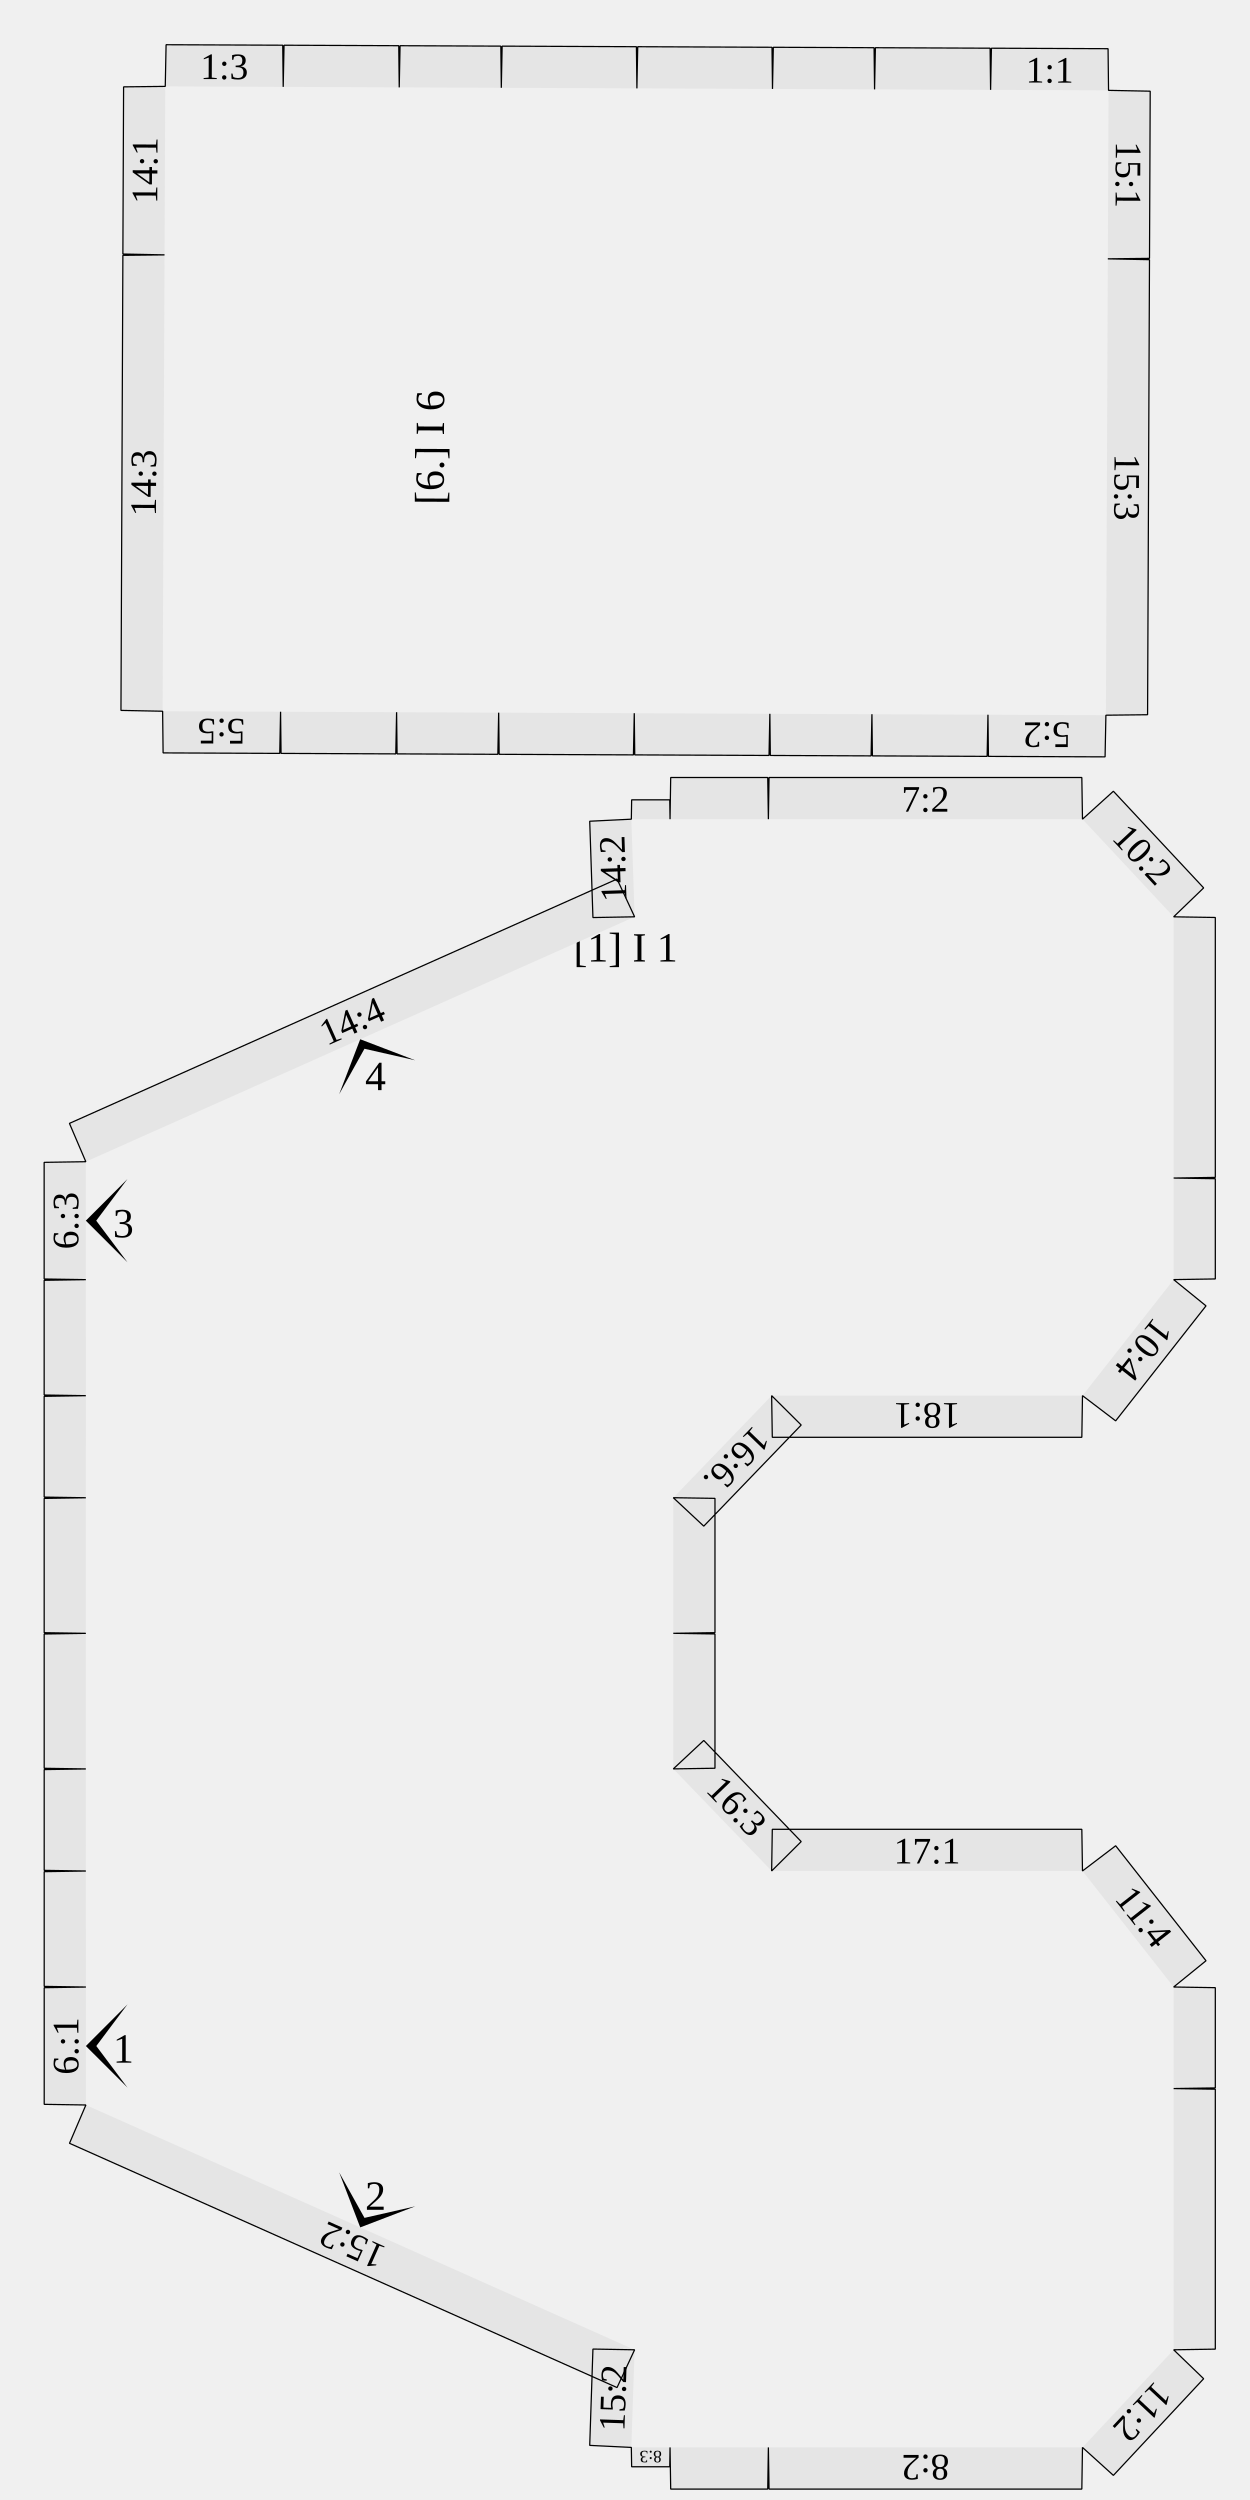
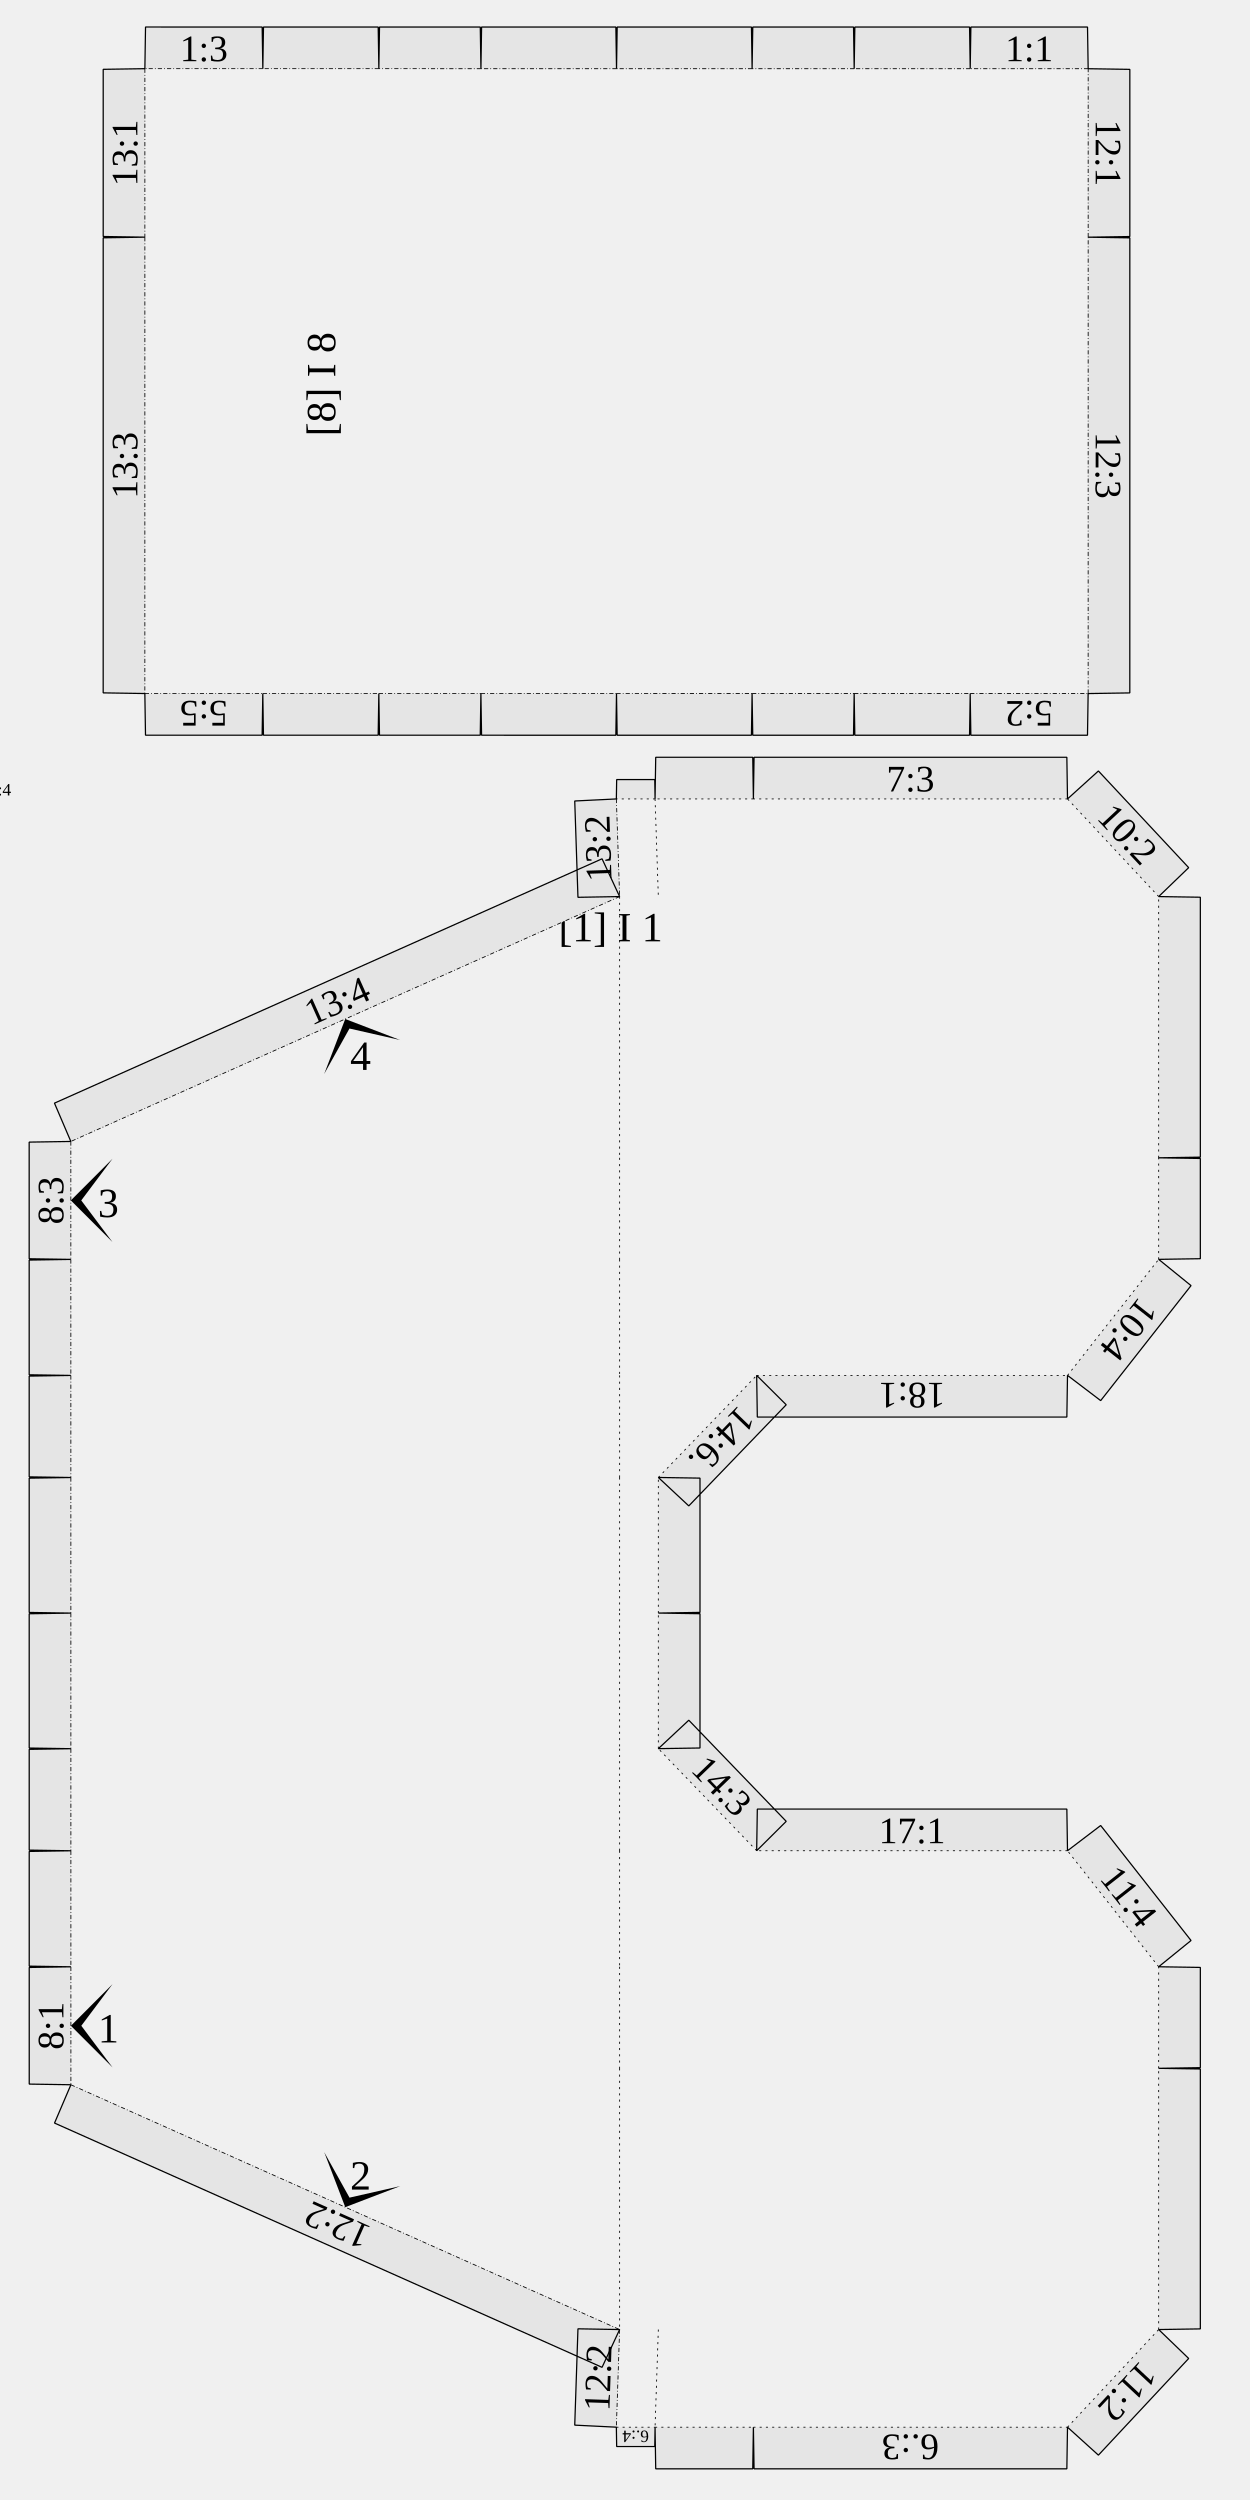
- <svg xmlns="http://www.w3.org/2000/svg" version="1.1" width="300.00mm" height="600.00mm" viewBox="0 0 300.00 600.00" id="svg14195">
-   <defs id="defs14199" />
-   <style type="text/css" id="style13937">
+ <svg xmlns="http://www.w3.org/2000/svg" version="1.1" width="300.00mm" height="600.00mm" viewBox="0 0 300.00 600.00" id="svg5022">
+   <defs id="defs5026" />
+   <style type="text/css" id="style4754">
    path {
        fill: none;
        stroke-linecap: butt;
        stroke-linejoin: bevel;
        stroke-dasharray: none;
    }
    path.outer {
        stroke: #000000;
        stroke-dasharray: none;
        stroke-dashoffset: 0;
        stroke-width: 0.3;
        stroke-opacity: 1.0;
    }
    path.convex {
        stroke: #000000;
        stroke-dasharray: 0.50,1.00;
        stroke-dashoffset:0;
        stroke-width:0.2;
        stroke-opacity: 1.0
    }
    path.concave {
        stroke: #000000;
        stroke-dasharray: 1.00,0.50,0.20,0.50;
        stroke-dashoffset: 0;
        stroke-width: 0.2;
        stroke-opacity: 1.0
    }
    path.freestyle {
        stroke: #000000;
        stroke-dasharray: none;
        stroke-dashoffset: 0;
        stroke-width: 0.2;
        stroke-opacity: 1.0
    }
    path.outer_background {
        stroke: #ffffff;
        stroke-opacity: 1.0;
        stroke-width: 0.5
    }
    path.inner_background {
        stroke: #ffffff;
        stroke-opacity: 1.0;
        stroke-width: 0.2
    }
    path.sticker {
        fill: #e5e5e5;
        stroke: none;
        fill-opacity: 1.0;
    }
    path.arrow {
        fill: #000000;
    }
    text {
        font-style: normal;
        fill: #000000;
        fill-opacity: 1.0;
        stroke: none;
    }
    text, tspan {
        text-anchor:middle;
    }
    </style>
-   <text style="font-style:normal;font-size:10px;text-anchor:middle;fill:#000000;fill-opacity:1;stroke:none" id="text13941" x="150.135" y="230.772">
-     <tspan id="tspan13939" style="text-anchor:middle">[1] I 1</tspan>
-   </text>
-   <path class="sticker" d="m 259.796,587.382 -0.157,10 h -75.071 l -0.157,-10 z m -74.602,-138.35 0.157,-10 74.288,1e-5 0.157,10 z m 96.481,27.848 10,0.157 v 24.059 l -10,0.157 z m -261.066,0.009 -10,-0.156 -0.002,-27.533 10,-0.158 z m -0.004,-52.345 -10,-0.156 -0.002,-32.228 10,-0.158 z m 140.204,162.838 -0.073,4.644 h -9.143 l -0.073,-4.644 z m -9.288,0 -9.989,-0.491 0.773,-23.118 10,0.177 z m 130.154,-23.432 7.202,6.94 -21.665,23.202 -7.416,-6.71 z m 0,-62.697 10,0.157 v 62.382 l -10,0.157 z m -261.064,3.944 -10,-0.156 -0.002,-27.994 10,-0.158 z m 239.185,-56.165 7.96,-6.054 21.685,27.601 -7.766,6.302 z m -75.385,138.35 -0.157,10 h -23.287 l -0.157,-10 z m -22.817,-195.39 10,0.157 -2e-5,32.228 -10,0.157 z m -140.986,57.05 -10,-0.156 -0.002,-24.184 10,-0.158 z m 140.986,-24.507 7.311,-6.825 23.383,24.272 -7.093,7.051 z m -9.288,139.416 -4.218,9.068 -131.407,-58.625 3.931,-9.196 z m 32.106,-367.348 0.157,-10 75.071,3e-5 0.157,10 z m 75.385,138.35 -0.157,10 -74.288,-3e-5 -0.157,-10 z m 21.879,-52.221 10,0.157 v 24.059 l -10,0.157 z m -261.076,52.23 -10,-0.156 -0.002,-27.533 10,-0.158 z m 0.004,57.041 -10,-0.156 -0.002,-32.228 10,-0.158 z m 130.918,-195.399 0.073,-4.644 9.143,-3e-5 0.073,4.644 z m 0.784,23.432 -10,0.177 -0.773,-23.118 9.989,-0.491 z m 107.491,-23.432 7.416,-6.71 21.665,23.202 -7.202,6.94 z m 21.879,23.432 10,0.157 v 62.382 l -10,0.157 z m -261.078,87.079 -10,-0.156 -0.002,-27.994 10,-0.158 z m 261.078,-0.009 7.766,6.302 -21.685,27.6 -7.96,-6.054 z m -120.865,-110.502 0.157,-10 h 23.287 l 0.157,10 z m 0.784,162.848 10,0.157 v 32.228 l -10,0.157 z m -140.993,0.009 -10,-0.156 -0.002,-24.184 10,-0.158 z m 164.594,-24.507 7.093,7.051 -23.383,24.272 -7.311,-6.825 z M 20.595,278.805 16.664,269.608 148.087,210.965 l 4.218,9.068 z" id="path13943" style="fill:#e5e5e5;fill-opacity:1;stroke:none;stroke-linecap:butt;stroke-linejoin:bevel;stroke-dasharray:none" />
-   <path class="outer" d="m 259.639,597.382 h -75.071 l -0.157,-10 -0.157,10 h -23.287 l -0.157,-10 -0.073,4.644 h -9.143 l -0.073,-4.644 -9.989,-0.491 0.773,-23.118 10,0.177 -4.218,9.068 -131.407,-58.625 3.931,-9.196 -10,-0.156 -0.002,-27.994 10,-0.158 -10,-0.156 -0.002,-27.533 10,-0.158 -10,-0.156 -0.002,-24.184 10,-0.158 -10,-0.156 -0.002,-32.228 10,-0.158 -10,-0.156 -0.002,-32.228 10,-0.158 -10,-0.156 -0.002,-24.184 10,-0.158 -10,-0.156 -0.002,-27.533 10,-0.158 -10,-0.156 -0.002,-27.994 10,-0.158 -3.931,-9.196 131.423,-58.643 4.218,9.068 -10,0.177 -0.773,-23.118 9.989,-0.491 0.073,-4.644 9.143,-3e-5 0.073,4.644 0.157,-10 h 23.287 l 0.157,10 0.157,-10 75.071,3e-5 0.157,10 7.416,-6.71 21.665,23.202 -7.202,6.94 10,0.157 v 62.382 l -10,0.157 10,0.157 v 24.059 l -10,0.157 7.766,6.302 -21.685,27.6 -7.96,-6.054 -0.157,10 -74.288,-3e-5 -0.157,-10 7.093,7.051 -23.383,24.272 -7.311,-6.825 10,0.157 v 32.228 l -10,0.157 10,0.157 -2e-5,32.228 -10,0.157 7.311,-6.825 23.383,24.272 -7.093,7.051 0.157,-10 74.288,1e-5 0.157,10 7.96,-6.054 21.685,27.601 -7.766,6.302 10,0.157 v 24.059 l -10,0.157 10,0.157 v 62.382 l -10,0.157 7.202,6.94 -21.665,23.202 -7.416,-6.71 z" id="path13945" style="fill:none;stroke:#000000;stroke-width:0.3;stroke-linecap:butt;stroke-linejoin:bevel;stroke-dasharray:none;stroke-dashoffset:0;stroke-opacity:1" />
-   <text transform="scale(-1)" style="font-style:normal;font-size:9px;text-anchor:middle;fill:#000000;fill-opacity:1;stroke:none" id="text13949" x="-222.104" y="-589.182">
-     <tspan id="tspan13947" style="text-anchor:middle">8:2</tspan>
-   </text>
-   <text style="font-style:normal;font-size:9px;text-anchor:middle;fill:#000000;fill-opacity:1;stroke:none" id="text13953" x="222.495" y="447.232">
-     <tspan id="tspan13951" style="text-anchor:middle">17:1</tspan>
-   </text>
-   <text transform="scale(-1)" style="font-style:normal;font-size:4.18px;text-anchor:middle;fill:#000000;fill-opacity:1;stroke:none" id="text13957" x="-156.166" y="-588.218">
-     <tspan id="tspan13955" style="text-anchor:middle">8:3</tspan>
-   </text>
-   <text transform="rotate(-88.08436)" style="font-style:normal;font-size:9px;text-anchor:middle;fill:#000000;fill-opacity:1;stroke:none" id="text13961" x="-570.266" y="169.272">
-     <tspan id="tspan13959" style="text-anchor:middle">15:2</tspan>
-   </text>
-   <text transform="rotate(133.0369)" style="font-style:normal;font-size:9px;text-anchor:middle;fill:#000000;fill-opacity:1;stroke:none" id="text13965" x="235.993" y="-592.559">
-     <tspan id="tspan13963" style="text-anchor:middle">11:2</tspan>
-   </text>
-   <g id="g13973" transform="translate(3.595458,14.38183)">
-     <path transform="matrix(-7.04e-4,-10,10,-7.04e-4,17.01475,476.6613)" class="arrow" d="M 0,0 1,1 0,0.25 -1,1 Z" id="path13967" style="fill:#000000;stroke-linecap:butt;stroke-linejoin:bevel;stroke-dasharray:none" />
-     <text transform="translate(26.01475,480.6606)" style="font-style:normal;font-size:10px;text-anchor:middle;fill:#000000;fill-opacity:1;stroke:none" id="text13971">
-       <tspan id="tspan13969" style="text-anchor:middle">1</tspan>
-     </text>
-   </g>
-   <text transform="rotate(-90.00401)" style="font-style:normal;font-size:9px;text-anchor:middle;fill:#000000;fill-opacity:1;stroke:none" id="text13977" x="-491.045" y="18.776">
-     <tspan id="tspan13975" style="text-anchor:middle">6.:1</tspan>
-   </text>
-   <text transform="rotate(51.84433)" style="font-style:normal;font-size:9px;text-anchor:middle;fill:#000000;fill-opacity:1;stroke:none" id="text13981" x="531.299" y="71.325">
-     <tspan id="tspan13979" style="text-anchor:middle">11:4</tspan>
-   </text>
-   <text transform="rotate(46.0683)" style="font-style:normal;font-size:9px;text-anchor:middle;fill:#000000;fill-opacity:1;stroke:none" id="text13985" x="434.858" y="176.368">
-     <tspan id="tspan13983" style="text-anchor:middle">16:3</tspan>
-   </text>
-   <g id="g13993" transform="translate(3.595458,14.38183)">
-     <path transform="matrix(-9.132394,-4.074231,4.074231,-9.132394,82.86275,520.1917)" class="arrow" d="M 0,0 1,1 0,0.25 -1,1 Z" id="path13987" style="fill:#000000;stroke-linecap:butt;stroke-linejoin:bevel;stroke-dasharray:none" />
-     <text transform="translate(86.52957,515.9725)" style="font-style:normal;font-size:10px;text-anchor:middle;fill:#000000;fill-opacity:1;stroke:none" id="text13991">
-       <tspan id="tspan13989" style="text-anchor:middle">2</tspan>
-     </text>
-   </g>
-   <text transform="rotate(-155.9569)" style="font-style:normal;font-size:9px;text-anchor:middle;fill:#000000;fill-opacity:1;stroke:none" id="text13997" x="-296.755" y="-454.769">
-     <tspan id="tspan13995" style="text-anchor:middle">15:2</tspan>
-   </text>
-   <text style="font-style:normal;font-size:9px;text-anchor:middle;fill:#000000;fill-opacity:1;stroke:none" id="text14001" x="222.104" y="194.801">
-     <tspan id="tspan13999" style="text-anchor:middle">7:2</tspan>
-   </text>
-   <text transform="scale(-1)" style="font-style:normal;font-size:9px;text-anchor:middle;fill:#000000;fill-opacity:1;stroke:none" id="text14005" x="-222.495" y="-336.751">
-     <tspan id="tspan14003" style="text-anchor:middle">18:1</tspan>
-   </text>
-   <text transform="rotate(-91.9157)" style="font-style:normal;font-size:9px;text-anchor:middle;fill:#000000;fill-opacity:1;stroke:none" id="text14013" x="-213.279" y="143.065">
-     <tspan id="tspan14011" style="text-anchor:middle">14:2</tspan>
-   </text>
-   <text transform="rotate(46.9631)" style="font-style:normal;font-size:9px;text-anchor:middle;fill:#000000;fill-opacity:1;stroke:none" id="text14017" x="337.031" y="-57.515">
-     <tspan id="tspan14015" style="text-anchor:middle">10:2</tspan>
-   </text>
-   <g id="g14025" transform="translate(3.595458,14.38183)">
-     <path transform="matrix(-7.15e-4,-9.999999,9.999999,-7.15e-4,17.00071,278.5768)" class="arrow" d="M 0,0 1,1 0,0.25 -1,1 Z" id="path14019" style="fill:#000000;stroke-linecap:butt;stroke-linejoin:bevel;stroke-dasharray:none" />
-     <text transform="translate(26.00071,282.5762)" style="font-style:normal;font-size:10px;text-anchor:middle;fill:#000000;fill-opacity:1;stroke:none" id="text14023">
-       <tspan id="tspan14021" style="text-anchor:middle">3</tspan>
-     </text>
-   </g>
-   <text transform="rotate(-90.00413)" style="font-style:normal;font-size:9px;text-anchor:middle;fill:#000000;fill-opacity:1;stroke:none" id="text14029" x="-292.96" y="18.775">
-     <tspan id="tspan14027" style="text-anchor:middle">6.:3</tspan>
-   </text>
-   <text transform="rotate(128.1557)" style="font-style:normal;font-size:9px;text-anchor:middle;fill:#000000;fill-opacity:1;stroke:none" id="text14033" x="85.174" y="-413.02">
-     <tspan id="tspan14031" style="text-anchor:middle">10:4</tspan>
-   </text>
-   <text transform="rotate(133.9317)" style="font-style:normal;font-size:9px;text-anchor:middle;fill:#000000;fill-opacity:1;stroke:none" id="text14037" x="129.741" y="-367.56">
-     <tspan id="tspan14035" style="text-anchor:middle">16:6.</tspan>
-   </text>
-   <g id="g14045" transform="translate(3.595458,14.38183)">
-     <path transform="matrix(9.132103,-4.074886,4.074886,9.132103,82.85477,235.0371)" class="arrow" d="M 0,0 1,1 0,0.25 -1,1 Z" id="path14039" style="fill:#000000;stroke-linecap:butt;stroke-linejoin:bevel;stroke-dasharray:none" />
-     <text transform="translate(86.52217,247.256)" style="font-style:normal;font-size:10px;text-anchor:middle;fill:#000000;fill-opacity:1;stroke:none" id="text14043">
-       <tspan id="tspan14041" style="text-anchor:middle">4</tspan>
-     </text>
-   </g>
-   <text transform="rotate(-24.0472)" style="font-style:normal;font-size:9px;text-anchor:middle;fill:#000000;fill-opacity:1;stroke:none" id="text14049" x="-22.688" y="261.199">
-     <tspan id="tspan14047" style="text-anchor:middle">14:4</tspan>
-   </text>
-   <g id="g17846" transform="rotate(-89.75854,98.17254,360.4051)">
-     <text y="367.713" x="351.173" style="font-style:normal;font-size:10px;text-anchor:middle;fill:#000000;fill-opacity:1;stroke:none" id="text17683">
-       <tspan id="tspan17681" style="text-anchor:middle">[6.] I 6</tspan>
-     </text>
-     <path class="sticker" d="m 437.597,526.856 -0.157,10 h -40.122 l -0.157,-10 z m 0,-56.156 10,0.157 -10e-6,27.533 -10,0.157 z m 0,-57.04 10,0.157 v 32.228 l -10,0.157 z m 0,84.888 10,0.157 v 27.994 l -10,0.157 z m 0,-52.345 10,0.157 v 24.184 l -10,0.157 z m -149.966,-10e-6 -10,-0.157 v -32.228 l 10,-0.157 z m 0,52.345 -10,-0.157 v -27.533 l 10,-0.157 z m 0,-27.848 -10,-0.157 v -24.184 l 10,-0.157 z m 0,56.156 -10,-0.157 v -27.994 l 10,-0.157 z m 109.529,-226.393 0.157,-10 h 40.122 l 0.157,10 z m 40.437,28.308 10,0.157 v 27.533 l -10,0.157 z m 0,52.345 10,0.157 v 32.228 l -10,0.157 z m 0,-80.654 10,0.157 -2e-5,27.994 -10,0.157 z m 0,56.156 10,0.157 v 24.184 l -10,0.157 z m -149.966,57.041 -10,-0.157 1e-5,-32.228 10,-0.157 z m 2e-5,-57.041 -10,-0.157 v -27.533 l 10,-0.157 z m 0,24.498 -10,-0.157 v -24.184 l 10,-0.157 z m 0,-52.345 -10,-0.157 v -27.994 l 10,-0.157 z m 109.529,198.084 -0.157,10 -109.215,-2e-5 -0.157,-10 z m -109.529,-226.393 0.157,-10 h 109.215 l 0.157,10 z" id="path17685" style="fill:#e5e5e5;fill-opacity:1;stroke:none;stroke-linecap:butt;stroke-linejoin:bevel;stroke-dasharray:none" />
-     <path class="outer" d="m 287.788,290.463 h 109.215 l 0.157,10 0.157,-10 h 40.122 l 0.157,10 10,0.157 -2e-5,27.994 -10,0.157 10,0.157 v 27.533 l -10,0.157 10,0.157 v 24.184 l -10,0.157 10,0.157 v 32.228 l -10,0.157 10,0.157 v 32.228 l -10,0.157 10,0.157 v 24.184 l -10,0.157 10,0.157 -10e-6,27.533 -10,0.157 10,0.157 v 27.994 l -10,0.157 -0.157,10 h -40.122 l -0.157,-10 -0.157,10 -109.215,-2e-5 -0.157,-10 -10,-0.157 v -27.994 l 10,-0.157 -10,-0.157 v -27.533 l 10,-0.157 -10,-0.157 v -24.184 l 10,-0.157 -10,-0.157 v -32.228 l 10,-0.157 -10,-0.157 1e-5,-32.228 10,-0.157 -10,-0.157 v -24.184 l 10,-0.157 -10,-0.157 v -27.533 l 10,-0.157 -10,-0.157 v -27.994 l 10,-0.157 z" id="path17687" style="fill:none;stroke:#000000;stroke-width:0.3;stroke-linecap:butt;stroke-linejoin:bevel;stroke-dasharray:none;stroke-dashoffset:0;stroke-opacity:1" />
-     <text y="-528.656" x="-417.378" transform="scale(-1)" style="font-style:normal;font-size:9px;text-anchor:middle;fill:#000000;fill-opacity:1;stroke:none" id="text17691">
-       <tspan id="tspan17689" style="text-anchor:middle">15:1</tspan>
-     </text>
-     <text y="-439.397" x="512.702" transform="rotate(90)" style="font-style:normal;font-size:9px;text-anchor:middle;fill:#000000;fill-opacity:1;stroke:none" id="text17695">
-       <tspan id="tspan17693" style="text-anchor:middle">1:1</tspan>
-     </text>
-     <text y="285.831" x="-512.702" transform="rotate(-90)" style="font-style:normal;font-size:9px;text-anchor:middle;fill:#000000;fill-opacity:1;stroke:none" id="text17699">
-       <tspan id="tspan17697" style="text-anchor:middle">5:2</tspan>
-     </text>
-     <text y="298.663" x="417.378" style="font-style:normal;font-size:9px;text-anchor:middle;fill:#000000;fill-opacity:1;stroke:none" id="text17703">
-       <tspan id="tspan17701" style="text-anchor:middle">14:1</tspan>
-     </text>
-     <text y="-439.397" x="314.617" transform="rotate(90)" style="font-style:normal;font-size:9px;text-anchor:middle;fill:#000000;fill-opacity:1;stroke:none" id="text17707">
-       <tspan id="tspan17705" style="text-anchor:middle">1:3</tspan>
-     </text>
-     <text y="285.831" x="-314.617" transform="rotate(-90)" style="font-style:normal;font-size:9px;text-anchor:middle;fill:#000000;fill-opacity:1;stroke:none" id="text17711">
-       <tspan id="tspan17709" style="text-anchor:middle">5:5</tspan>
-     </text>
-     <text y="-528.656" x="-342.395" transform="scale(-1)" style="font-style:normal;font-size:9px;text-anchor:middle;fill:#000000;fill-opacity:1;stroke:none" id="text17715">
-       <tspan id="tspan17713" style="text-anchor:middle">15:3</tspan>
-     </text>
-     <text y="298.663" x="342.395" style="font-style:normal;font-size:9px;text-anchor:middle;fill:#000000;fill-opacity:1;stroke:none" id="text17719">
-       <tspan id="tspan17717" style="text-anchor:middle">14:3</tspan>
+   <g id="g4872" transform="translate(0,9.525001)">
+     <text transform="translate(146.5399,216.3903)" style="font-size:10px" id="text4758">
+       <tspan id="tspan4756">[1] I 1</tspan>
+     </text>
+     <path class="sticker" d="m 256.201,573 -0.157,10 h -75.071 l -0.157,-10 z m -74.602,-138.35 0.157,-10 74.288,10e-6 0.157,10 z m 96.481,27.848 10,0.157 v 24.059 l -10,0.157 z m -261.066,0.009 -10,-0.156 -0.002,-27.533 10,-0.158 z m -0.004,-52.345 -10,-0.156 -0.002,-32.228 10,-0.158 z m 140.204,162.838 -0.073,4.644 h -9.143 l -0.073,-4.644 z m -9.288,0 -9.989,-0.491 0.773,-23.118 10,0.177 z m 130.154,-23.432 7.202,6.94 -21.665,23.202 -7.416,-6.71 z m 0,-62.697 10,0.157 v 62.382 l -10,0.157 z m -261.064,3.944 -10,-0.156 -0.002,-27.994 10,-0.158 z m 239.185,-56.165 7.96,-6.054 21.685,27.601 -7.766,6.302 z m -75.385,138.35 -0.157,10 h -23.287 l -0.157,-10 z m -22.817,-195.39 10,0.157 -2e-5,32.228 -10,0.157 z m -140.986,57.05 -10,-0.156 -0.002,-24.184 10,-0.158 z m 140.986,-24.507 7.311,-6.825 23.383,24.272 -7.093,7.051 z m -9.288,139.416 -4.218,9.068 -131.407,-58.625 3.931,-9.196 z m 32.106,-367.348 0.157,-10 75.071,3e-5 0.157,10 z m 75.385,138.35 -0.157,10 -74.288,-3e-5 -0.157,-10 z m 21.879,-52.221 10,0.157 v 24.059 l -10,0.157 z m -261.076,52.23 -10,-0.156 -0.002,-27.533 10,-0.158 z m 0.004,57.041 -10,-0.156 -0.002,-32.228 10,-0.158 z m 130.918,-195.399 0.073,-4.644 9.143,-3e-5 0.073,4.644 z m 0.784,23.432 -10,0.177 -0.773,-23.118 9.989,-0.491 z m 107.491,-23.432 7.416,-6.71 21.665,23.202 -7.202,6.94 z m 21.879,23.432 10,0.157 v 62.382 l -10,0.157 z m -261.078,87.079 -10,-0.156 -0.002,-27.994 10,-0.158 z m 261.078,-0.009 7.766,6.302 -21.685,27.6 -7.96,-6.054 z m -120.865,-110.502 0.157,-10 h 23.287 l 0.157,10 z m 0.784,162.848 10,0.157 v 32.228 l -10,0.157 z m -140.993,0.009 -10,-0.156 -0.002,-24.184 10,-0.158 z m 164.594,-24.507 7.093,7.051 -23.383,24.272 -7.311,-6.825 z M 17,264.423 13.068,255.227 144.492,196.583 l 4.218,9.068 z" id="path4760" />
+     <path class="convex" d="m 278.08,549.568 v -62.697 m -129.37,-3e-5 -3e-5,62.697 m 32.106,23.432 h 75.385 m 0,-138.35 h -74.602 m 96.481,27.848 -21.879,-27.848 m -107.491,0 -1e-5,27.848 m 129.37,24.374 v -24.374 m -129.37,0 v 24.374 m 9.288,62.697 -0.784,23.432 m 0,0 h 23.601 m 75.385,0 21.879,-23.432 m -130.154,23.432 h 9.288 M 148.71,410.152 v 24.498 m 32.889,0 -23.601,-24.498 m 1e-5,-32.543 v -32.543 m -9.288,0 v 32.543 m 0,0 v 32.543 m 9.288,0 1e-5,-32.543 M 278.08,268.348 v -62.697 m -129.37,0 10e-6,62.697 m 107.491,-86.129 h -75.385 m 0.784,138.35 h 74.602 m 0,0 21.879,-27.848 m -129.37,-3e-5 v 27.848 m 129.37,-27.848 v -24.374 m -129.37,0 -3e-5,24.374 m 32.106,-110.502 h -23.601 m 0,0 0.784,23.432 m 120.082,0 -21.879,-23.432 m -98.986,0 -9.288,3e-5 m 10.072,162.848 23.601,-24.498 m -32.889,0 v 24.498" id="path4762" />
+     <path class="concave" d="m 148.71,549.568 -0.784,23.432 m 3e-5,-390.78 0.784,23.432 m -131.698,229.008 0.002,27.848 m 0,0 0.002,28.308 m -0.006,-80.654 0.002,24.498 m -0.006,-89.583 0.002,32.543 m 0,0 0.002,32.543 m -0.01,-145.739 0.002,28.308 m 0,0 0.002,27.848 m 0,0 0.002,24.498 M 148.71,205.652 17,264.423 m 0.016,226.393 131.694,58.753" id="path4764" />
+     <path class="outer" d="m 180.973,172.22 75.071,3e-5 0.157,10 7.416,-6.71 21.665,23.202 -7.202,6.94 10,0.157 v 62.382 l -10,0.157 10,0.157 v 24.059 l -10,0.157 7.766,6.302 -21.685,27.6 -7.96,-6.054 -0.157,10 -74.288,-3e-5 -0.157,-10 7.093,7.051 -23.383,24.272 -7.311,-6.825 10,0.157 v 32.228 l -10,0.157 10,0.157 -2e-5,32.228 -10,0.157 7.311,-6.825 23.383,24.272 -7.093,7.051 0.157,-10 74.288,10e-6 0.157,10 7.96,-6.054 21.685,27.601 -7.766,6.302 10,0.157 v 24.059 l -10,0.157 10,0.157 v 62.382 l -10,0.157 7.202,6.94 -21.665,23.202 -7.416,-6.71 -0.157,10 h -75.071 l -0.157,-10 -0.157,10 h -23.287 l -0.157,-10 -0.073,4.644 h -9.143 l -0.073,-4.644 -9.989,-0.491 0.773,-23.118 10,0.177 -4.218,9.068 -131.407,-58.625 3.931,-9.196 -10,-0.156 -0.002,-27.994 10,-0.158 -10,-0.156 -0.002,-27.533 10,-0.158 -10,-0.156 -0.002,-24.184 10,-0.158 -10,-0.156 -0.002,-32.228 10,-0.158 -10,-0.156 -0.002,-32.228 10,-0.158 -10,-0.156 -0.002,-24.184 10,-0.158 -10,-0.156 -0.002,-27.533 10,-0.158 -10,-0.156 -0.002,-27.994 10,-0.158 -3.931,-9.196 131.423,-58.643 4.218,9.068 -10,0.177 -0.773,-23.118 9.989,-0.491 0.073,-4.644 9.143,-3e-5 0.073,4.644 0.157,-10 h 23.287 l 0.157,10 z" id="path4766" />
+     <text transform="rotate(180,109.2541,287.4)" style="font-size:9px" id="text4770">
+       <tspan id="tspan4768">6.:3</tspan>
+     </text>
+     <text transform="translate(218.9,432.8503)" style="font-size:9px" id="text4774">
+       <tspan id="tspan4772">17:1</tspan>
+     </text>
+     <text transform="rotate(180,76.28514,286.918)" style="font-size:4.18px" id="text4778">
+       <tspan id="tspan4776">6.:4</tspan>
+     </text>
+     <text transform="rotate(-88.08436,363.4139,204.8613)" style="font-size:9px" id="text4782">
+       <tspan id="tspan4780">12:2</tspan>
+     </text>
+     <text transform="rotate(133.0369,12.04207,339.5687)" style="font-size:9px" id="text4786">
+       <tspan id="tspan4784">11:2</tspan>
+     </text>
+     <g id="g4794">
+       <path transform="matrix(-7.04e-4,-10,10,-7.04e-4,17.01475,476.6613)" class="arrow" d="M 0,0 1,1 0,0.25 -1,1 Z" id="path4788" />
+       <text transform="translate(26.01475,480.6606)" style="font-size:10px" id="text4792">
+         <tspan id="tspan4790">1</tspan>
+       </text>
+     </g>
+     <text transform="rotate(-90.00401,245.9214,230.7238)" style="font-size:9px" id="text4798">
+       <tspan id="tspan4796">8:1</tspan>
+     </text>
+     <text transform="rotate(51.84433,-326.0246,499.9934)" style="font-size:9px" id="text4802">
+       <tspan id="tspan4800">11:4</tspan>
+     </text>
+     <text transform="matrix(0.6938,0.720167,-0.720167,0.6938,171.0949,421.1525)" style="font-size:9px" id="text4806">
+       <tspan id="tspan4804">14:3</tspan>
+     </text>
+     <g id="g4814">
+       <path transform="matrix(-9.132394,-4.074231,4.074231,-9.132394,82.86275,520.1917)" class="arrow" d="M 0,0 1,1 0,0.25 -1,1 Z" id="path4808" />
+       <text transform="translate(86.52957,515.9725)" style="font-size:10px" id="text4812">
+         <tspan id="tspan4810">2</tspan>
+       </text>
+     </g>
+     <text transform="matrix(-0.913239,-0.407423,0.407423,-0.913239,82.12939,521.8355)" style="font-size:9px" id="text4818">
+       <tspan id="tspan4816">12:2</tspan>
+     </text>
+     <text transform="translate(218.5082,180.4195)" style="font-size:9px" id="text4822">
+       <tspan id="tspan4820">7:3</tspan>
+     </text>
+     <text transform="rotate(180,109.45,161.1846)" style="font-size:9px" id="text4826">
+       <tspan id="tspan4824">18:1</tspan>
+     </text>
+     <text transform="rotate(-1.7188734e-4,60461192,-1723.092)" style="font-size:4.18px" id="text4830">
+       <tspan id="tspan4828">7:4</tspan>
+     </text>
+     <text transform="rotate(-91.9157,167.0673,26.14778)" style="font-size:9px" id="text4834">
+       <tspan id="tspan4832">13:2</tspan>
+     </text>
+     <text transform="rotate(46.9631,-87.56515,405.329)" style="font-size:9px" id="text4838">
+       <tspan id="tspan4836">10:2</tspan>
+     </text>
+     <g id="g4846">
+       <path transform="matrix(-7.15e-4,-9.999999,9.999999,-7.15e-4,17.00071,278.5768)" class="arrow" d="M 0,0 1,1 0,0.25 -1,1 Z" id="path4840" />
+       <text transform="translate(26.00071,282.5762)" style="font-size:10px" id="text4844">
+         <tspan id="tspan4842">3</tspan>
+       </text>
+     </g>
+     <text transform="rotate(-90.00413,146.8788,131.6887)" style="font-size:9px" id="text4850">
+       <tspan id="tspan4848">8:3</tspan>
+     </text>
+     <text transform="rotate(128.1557,59.48478,219.1448)" style="font-size:9px" id="text4854">
+       <tspan id="tspan4852">10:4</tspan>
+     </text>
+     <text transform="matrix(-0.6938,0.720167,-0.720167,-0.6938,171.095,334.067)" style="font-size:9px" id="text4858">
+       <tspan id="tspan4856">14:6.</tspan>
+     </text>
+     <g id="g4866">
+       <path transform="matrix(9.132103,-4.074886,4.074886,9.132103,82.85477,235.0371)" class="arrow" d="M 0,0 1,1 0,0.25 -1,1 Z" id="path4860" />
+       <text transform="translate(86.52217,247.256)" style="font-size:10px" id="text4864">
+         <tspan id="tspan4862">4</tspan>
+       </text>
+     </g>
+     <text transform="rotate(-24.0472,588.9656,-76.08785)" style="font-size:9px" id="text4870">
+       <tspan id="tspan4868">13:4</tspan>
+     </text>
+   </g>
+   <text style="font-size:10px" id="text4876" x="-532.046" y="-265.663" transform="scale(-1)">
+     <tspan id="tspan4874">[14] I 14</tspan>
+   </text>
+   <path class="sticker" d="m 489.019,192.182 0.157,-10 h 32.228 l 0.157,10 z m 32.543,110 -0.157,10 h -32.228 l -0.157,-10 z m -32.543,0 -0.157,10 h -33.703 l -0.157,-10 z m -34.017,-110 0.157,-10 h 33.703 l 0.157,10 z m 66.56,0 0.157,-10 h 32.228 l 0.157,10 z m 32.543,110 -0.157,10 h -32.228 l -0.157,-10 z m 34.017,-3e-5 -0.157,10 h -33.703 l -0.157,-10 z m -34.017,-110 0.157,-10 h 33.703 l 0.157,10 z" id="path4878" />
+   <path class="convex" d="m 554.104,192.182 h -32.543 m -10e-6,110 h 32.543 m -65.085,0 h 32.543 m 10e-6,-110 H 489.019 m -34.017,110 h 34.017 m 0,-110 h -34.017 m 133.119,0 h -34.017 m -1e-5,110 34.017,-3e-5" id="path4880" />
+   <path class="concave" d="m 554.104,302.182 1e-5,-110 m -65.085,0 v 110" id="path4882" />
+   <path class="outer" d="m 455.002,192.182 0.157,-10 h 33.703 l 0.157,10 0.157,-10 h 32.228 l 0.157,10 0.157,-10 h 32.228 l 0.157,10 0.157,-10 h 33.703 l 0.157,10 v 110 l -0.157,10 h -33.703 l -0.157,-10 -0.157,10 h -32.228 l -0.157,-10 -0.157,10 h -32.228 l -0.157,-10 -0.157,10 h -33.703 l -0.157,-10 z" id="path4884" />
+   <g id="g4892" transform="translate(450.0016,153.9623)">
+     <path transform="matrix(-10,0,0,-10,55.28827,148.2195)" class="arrow" d="M 0,0 1,1 0,0.25 -1,1 Z" id="path4886" />
+     <text transform="translate(55.28827,143.2195)" style="font-size:10px" id="text4890">
+       <tspan id="tspan4888">1</tspan>
+     </text>
+   </g>
+   <text transform="scale(-1)" style="font-size:9px" id="text4896" x="-505.29" y="-303.982">
+     <tspan id="tspan4894">3:1</tspan>
+   </text>
+   <g id="g4904" transform="translate(450.0016,153.9623)">
+     <path transform="matrix(-10,0,0,-10,22.00848,148.2195)" class="arrow" d="M 0,0 1,1 0,0.25 -1,1 Z" id="path4898" />
+     <text transform="translate(22.00848,143.2195)" style="font-size:10px" id="text4902">
+       <tspan id="tspan4900">2</tspan>
+     </text>
+   </g>
+   <text transform="scale(-1)" style="font-size:9px" id="text4908" x="-472.01" y="-303.982">
+     <tspan id="tspan4906">3:2</tspan>
+   </text>
+   <g id="g4916" transform="translate(450.0016,153.9623)">
+     <path transform="matrix(10,0,0,10,22.00848,38.21951)" class="arrow" d="M 0,0 1,1 0,0.25 -1,1 Z" id="path4910" />
+     <text transform="translate(22.00848,51.21952)" style="font-size:10px" id="text4914">
+       <tspan id="tspan4912">3</tspan>
+     </text>
+   </g>
+   <text style="font-size:9px" id="text4920" x="472.01" y="190.382">
+     <tspan id="tspan4918">1:3</tspan>
+   </text>
+   <g id="g4928" transform="translate(450.0016,153.9623)">
+     <path transform="matrix(-10,0,0,-10,87.8309,148.2195)" class="arrow" d="M 0,0 1,1 0,0.25 -1,1 Z" id="path4922" />
+     <text transform="translate(87.8309,143.2195)" style="font-size:10px" id="text4926">
+       <tspan id="tspan4924">4</tspan>
+     </text>
+   </g>
+   <text transform="scale(-1)" style="font-size:9px" id="text4932" x="-537.833" y="-303.982">
+     <tspan id="tspan4930">2:4</tspan>
+   </text>
+   <g id="g4940" transform="translate(450.0016,153.9623)">
+     <path transform="matrix(-10,4e-6,-4e-6,-10,121.1107,148.2195)" class="arrow" d="M 0,0 1,1 0,0.25 -1,1 Z" id="path4934" />
+     <text transform="translate(121.1107,143.2195)" style="font-size:10px" id="text4938">
+       <tspan id="tspan4936">5</tspan>
+     </text>
+   </g>
+   <text transform="scale(-1)" style="font-size:9px" id="text4944" x="-571.112" y="-303.982">
+     <tspan id="tspan4942">2:5</tspan>
+   </text>
+   <g id="g4952" transform="translate(450.0016,153.9623)">
+     <path transform="matrix(10,-2e-6,2e-6,10,121.1107,38.21951)" class="arrow" d="M 0,0 1,1 0,0.25 -1,1 Z" id="path4946" />
+     <text transform="translate(121.1107,51.21952)" style="font-size:10px" id="text4950">
+       <tspan id="tspan4948">6.</tspan>
+     </text>
+   </g>
+   <text style="font-size:9px" id="text4956" x="571.112" y="190.382">
+     <tspan id="tspan4954">1:6.</tspan>
+   </text>
+   <g id="g5361" transform="rotate(-179.8934,500.7797,171.2515)">
+     <text style="font-size:10px" id="text4962" x="379.911" y="115.12">
+       <tspan id="tspan4960">[18] I 18</tspan>
+     </text>
+     <path class="sticker" d="m 413.4,150.484 -0.157,10 H 338.955 l -0.157,-10 z m -74.602,-110 0.157,-10 h 74.288 l 0.157,10 z m 3e-5,10 -5,-0.079 -3e-5,-9.843 5,-0.079 z m 0,17.705 -8.853,-0.139 V 50.623 l 8.853,-0.139 z m -3e-5,82.295 -10,-0.157 3e-5,-81.981 10,-0.157 z" id="path4964" />
+     <path class="convex" d="m 338.798,68.189 -3e-5,82.295 m 0,0 h 74.602 M 338.798,50.484 V 68.189 m 74.602,-27.705 h -74.602 m 0,0 3e-5,10" id="path4966" />
+     <path class="outer" d="m 413.4,150.484 -0.157,10 H 338.955 l -0.157,-10 -10,-0.157 3e-5,-81.981 10,-0.157 -8.853,-0.139 V 50.623 l 8.853,-0.139 -5,-0.079 -3e-5,-9.843 5,-0.079 0.157,-10 h 74.288 l 0.157,10 v 10 17.705 z" id="path4968" />
+     <g id="g4976" transform="translate(188.6792,2.264151)">
+       <path transform="matrix(-10,-1e-6,1e-6,-10,187.42,148.2195)" class="arrow" d="M 0,0 1,1 0,0.25 -1,1 Z" id="path4970" />
+       <text transform="translate(187.42,143.2195)" style="font-size:10px" id="text4974">
+         <tspan id="tspan4972">1</tspan>
+       </text>
+     </g>
+     <text transform="scale(-1)" style="font-size:9px" id="text4980" x="-376.099" y="-152.284">
+       <tspan id="tspan4978">1:1</tspan>
+     </text>
+     <g id="g4988" transform="translate(188.6792,2.264151)">
+       <path transform="matrix(10,1e-6,-1e-6,10,187.42,38.21951)" class="arrow" d="M 0,0 1,1 0,0.25 -1,1 Z" id="path4982" />
+       <text transform="translate(187.42,51.21952)" style="font-size:10px" id="text4986">
+         <tspan id="tspan4984">2</tspan>
+       </text>
+     </g>
+     <text style="font-size:9px" id="text4992" x="376.099" y="38.684">
+       <tspan id="tspan4990">2:2</tspan>
+     </text>
+     <g id="g5000" transform="translate(188.6792,2.264151)">
+       <path transform="matrix(-2.9e-5,-10,10,-2.9e-5,150.1192,43.2195)" class="arrow" d="M 0,0 1,1 0,0.25 -1,1 Z" id="path4994" />
+       <text transform="translate(159.1192,47.21951)" style="font-size:10px" id="text4998">
+         <tspan id="tspan4996">3</tspan>
+       </text>
+     </g>
+     <text transform="rotate(-90.00017)" style="font-size:4.5px" id="text5004" x="-45.485" y="337.898">
+       <tspan id="tspan5002">10:3</tspan>
+     </text>
+     <g id="g5012" transform="translate(188.6792,2.264151)">
+       <path transform="matrix(4e-6,-9.999999,9.999999,4e-6,150.1192,107.0721)" class="arrow" d="M 0,0 1,1 0,0.25 -1,1 Z" id="path5006" />
+       <text transform="translate(159.1192,111.0721)" style="font-size:10px" id="text5010">
+         <tspan id="tspan5008">4</tspan>
+       </text>
+     </g>
+     <text transform="rotate(-90)" style="font-size:9px" id="text5016" x="-109.336" y="336.998">
+       <tspan id="tspan5014">10:4</tspan>
+     </text>
+   </g>
+   <g id="g4327" transform="rotate(-89.99768,-65.20249,246.6453)">
+     <text style="font-size:10px" id="text4155" x="89.228" y="392.31">
+       <tspan id="tspan4153">[8] I 8</tspan>
+     </text>
+     <path class="sticker" d="m 164.966,573 -0.157,10 h -40.122 l -0.157,-10 z m 0,-56.156 10,0.157 -1e-5,27.533 -10,0.157 z m 0,-57.04 10,0.157 v 32.228 l -10,0.157 z m 0,84.888 10,0.157 v 27.994 l -10,0.157 z m 0,-52.345 10,0.157 v 24.184 l -10,0.157 z M 15,492.346 5,492.189 v -32.228 l 10,-0.157 z m 0,52.345 L 5,544.535 v -27.533 l 10,-0.157 z m 0,-27.848 L 5,516.687 v -24.184 l 10,-0.157 z m 0,56.156 L 5,572.843 v -27.994 l 10,-0.157 z M 124.529,346.607 124.686,336.607 h 40.122 l 0.157,10 z m 40.437,28.308 10,0.157 v 27.533 l -10,0.157 z m 0,52.345 10,0.157 v 32.228 l -10,0.157 z m 0,-80.654 10,0.157 -2e-5,27.994 -10,0.157 z m 0,56.156 10,0.157 v 24.184 l -10,0.157 z M 15,459.804 5,459.647 l 1.5e-5,-32.228 10,-0.157 z m 1.5e-5,-57.041 -10,-0.157 v -27.533 l 10,-0.157 z m 0,24.498 -10,-0.157 v -24.184 l 10,-0.157 z m 0,-52.345 -10,-0.157 v -27.994 l 10,-0.157 z m 109.529,198.084 -0.157,10 -109.215,-2e-5 -0.157,-10 z M 15,346.607 15.157,336.607 H 124.372 l 0.157,10 z" id="path4157" />
+     <path class="concave" d="m 15,492.346 v 24.498 m 0,0 v 27.848 m 0,0 v 28.308 m 0,0 109.529,10e-6 M 15,427.261 l -1.5e-5,32.543 m 0,0 v 32.543 m 1.5e-5,-117.431 v 27.848 m 0,0 v 24.498 m 109.529,-80.654 -109.529,-2e-5 m 0,0 v 28.308 m 149.966,84.888 1e-5,-32.543 m -1e-5,65.085 V 459.804 m 1e-5,-84.888 v -28.308 m 0,0 -40.437,-10e-6 m -1e-5,226.393 h 40.437 m 0,0 v -28.308 m 1e-5,-141.929 v -27.848 m -1e-5,169.776 v -27.848 m 1e-5,-89.583 v -24.498 m -1e-5,114.081 v -24.498" id="path4159" />
+     <path class="outer" d="M 5,516.687 V 492.503 L 15,492.346 5,492.189 V 459.961 L 15,459.804 5,459.647 5,427.418 15,427.261 5,427.104 V 402.92 L 15,402.763 5,402.606 v -27.533 l 10,-0.157 -10,-0.157 v -27.994 l 10,-0.157 0.157,-10 H 124.372 l 0.157,10 0.157,-10 h 40.122 l 0.157,10 10,0.157 -2e-5,27.994 -10,0.157 10,0.157 v 27.533 l -10,0.157 10,0.157 v 24.184 l -10,0.157 10,0.157 v 32.228 l -10,0.157 10,0.157 v 32.228 l -10,0.157 10,0.157 v 24.184 l -10,0.157 10,0.157 -1e-5,27.533 -10,0.157 10,0.157 v 27.994 l -10,0.157 -0.157,10 h -40.122 l -0.157,-10 -0.157,10 -109.215,-2e-5 -0.157,-10 L 5,572.843 V 544.849 L 15,544.692 5,544.535 v -27.533 l 10,-0.157 z" id="path4161" />
+     <text transform="scale(-1)" style="font-size:9px" id="text4165" x="-144.748" y="-574.8">
+       <tspan id="tspan4163">12:1</tspan>
+     </text>
+     <text transform="rotate(90)" style="font-size:9px" id="text4169" x="558.846" y="-166.766">
+       <tspan id="tspan4167">1:1</tspan>
+     </text>
+     <text transform="rotate(-90)" style="font-size:9px" id="text4173" x="-558.846" y="13.2">
+       <tspan id="tspan4171">5:2</tspan>
+     </text>
+     <text style="font-size:9px" id="text4177" x="144.748" y="344.807">
+       <tspan id="tspan4175">13:1</tspan>
+     </text>
+     <text transform="rotate(90)" style="font-size:9px" id="text4181" x="360.761" y="-166.766">
+       <tspan id="tspan4179">1:3</tspan>
+     </text>
+     <text transform="rotate(-90)" style="font-size:9px" id="text4185" x="-360.761" y="13.2">
+       <tspan id="tspan4183">5:5</tspan>
+     </text>
+     <text transform="scale(-1)" style="font-size:9px" id="text4189" x="-69.765" y="-574.8">
+       <tspan id="tspan4187">12:3</tspan>
+     </text>
+     <text style="font-size:9px" id="text4193" x="69.765" y="344.807">
+       <tspan id="tspan4191">13:3</tspan>
+     </text>
+   </g>
+   <g id="g3597" transform="rotate(180,394.63,170.2277)">
+     <text style="font-size:10px" id="text2845" x="369.1" y="124.177">
+       <tspan id="tspan2843">[17] I 17</tspan>
+     </text>
+     <path class="sticker" d="m 408.703,148.22 -0.157,10 h -74.288 l -0.157,-10 z m -74.602,-110 0.157,-10 h 74.288 l 0.157,10 z m 74.602,0 5,0.079 v 9.843 l -5,0.079 z m -3e-5,10 8.853,0.139 v 17.427 l -8.853,0.139 z m 0,17.705 10,0.157 V 148.062 l -10,0.157 z" id="path2847" />
+     <path class="convex" d="M 408.703,65.925 V 48.22 m -74.602,100 74.602,3e-5 m 0,0 -3e-5,-82.295 m 0,-17.705 3e-5,-10 m 0,0 h -74.602" id="path2849" />
+     <path class="outer" d="m 417.555,48.359 v 17.427 l -8.853,0.139 10,0.157 V 148.062 l -10,0.157 -0.157,10 h -74.288 l -0.157,-10 V 65.925 48.219 38.22 l 0.157,-10 h 74.288 l 0.157,10 5,0.079 v 9.843 l -5,0.079 z" id="path2851" />
+     <g id="g2859" transform="translate(139.7)">
+       <path transform="matrix(-10,-1e-6,1e-6,-10,231.702,148.2195)" class="arrow" d="M 0,0 1,1 0,0.25 -1,1 Z" id="path2853" />
+       <text transform="translate(231.702,143.2195)" style="font-size:10px" id="text2857">
+         <tspan id="tspan2855">1</tspan>
+       </text>
+     </g>
+     <text transform="scale(-1)" style="font-size:9px" id="text2863" x="-371.402" y="-150.02">
+       <tspan id="tspan2861">1:1</tspan>
+     </text>
+     <g id="g2871" transform="translate(139.7)">
+       <path transform="matrix(10,1e-6,-1e-6,10,231.702,38.21951)" class="arrow" d="M 0,0 1,1 0,0.25 -1,1 Z" id="path2865" />
+       <text transform="translate(231.702,51.21952)" style="font-size:10px" id="text2869">
+         <tspan id="tspan2867">2</tspan>
+       </text>
+     </g>
+     <text style="font-size:9px" id="text2875" x="371.402" y="36.42">
+       <tspan id="tspan2873">3:2</tspan>
+     </text>
+     <g id="g2883" transform="translate(139.7)">
+       <path transform="matrix(-3.1e-5,10,-10,-3.1e-5,269.0029,43.21956)" class="arrow" d="M 0,0 1,1 0,0.25 -1,1 Z" id="path2877" />
+       <text transform="translate(260.0029,47.21951)" style="font-size:10px" id="text2881">
+         <tspan id="tspan2879">3</tspan>
+       </text>
+     </g>
+     <text transform="rotate(90.00017)" style="font-size:4.5px" id="text2887" x="43.218" y="-409.603">
+       <tspan id="tspan2885">11:3</tspan>
+     </text>
+     <g id="g2895" transform="translate(139.7)">
+       <path transform="matrix(3e-6,10,-10,3e-6,269.0029,107.0721)" class="arrow" d="M 0,0 1,1 0,0.25 -1,1 Z" id="path2889" />
+       <text transform="translate(260.0029,111.0721)" style="font-size:10px" id="text2893">
+         <tspan id="tspan2891">4</tspan>
+       </text>
+     </g>
+     <text transform="rotate(90)" style="font-size:9px" id="text2899" x="107.072" y="-410.503">
+       <tspan id="tspan2897">11:4</tspan>
    </text>
  </g>
</svg>
